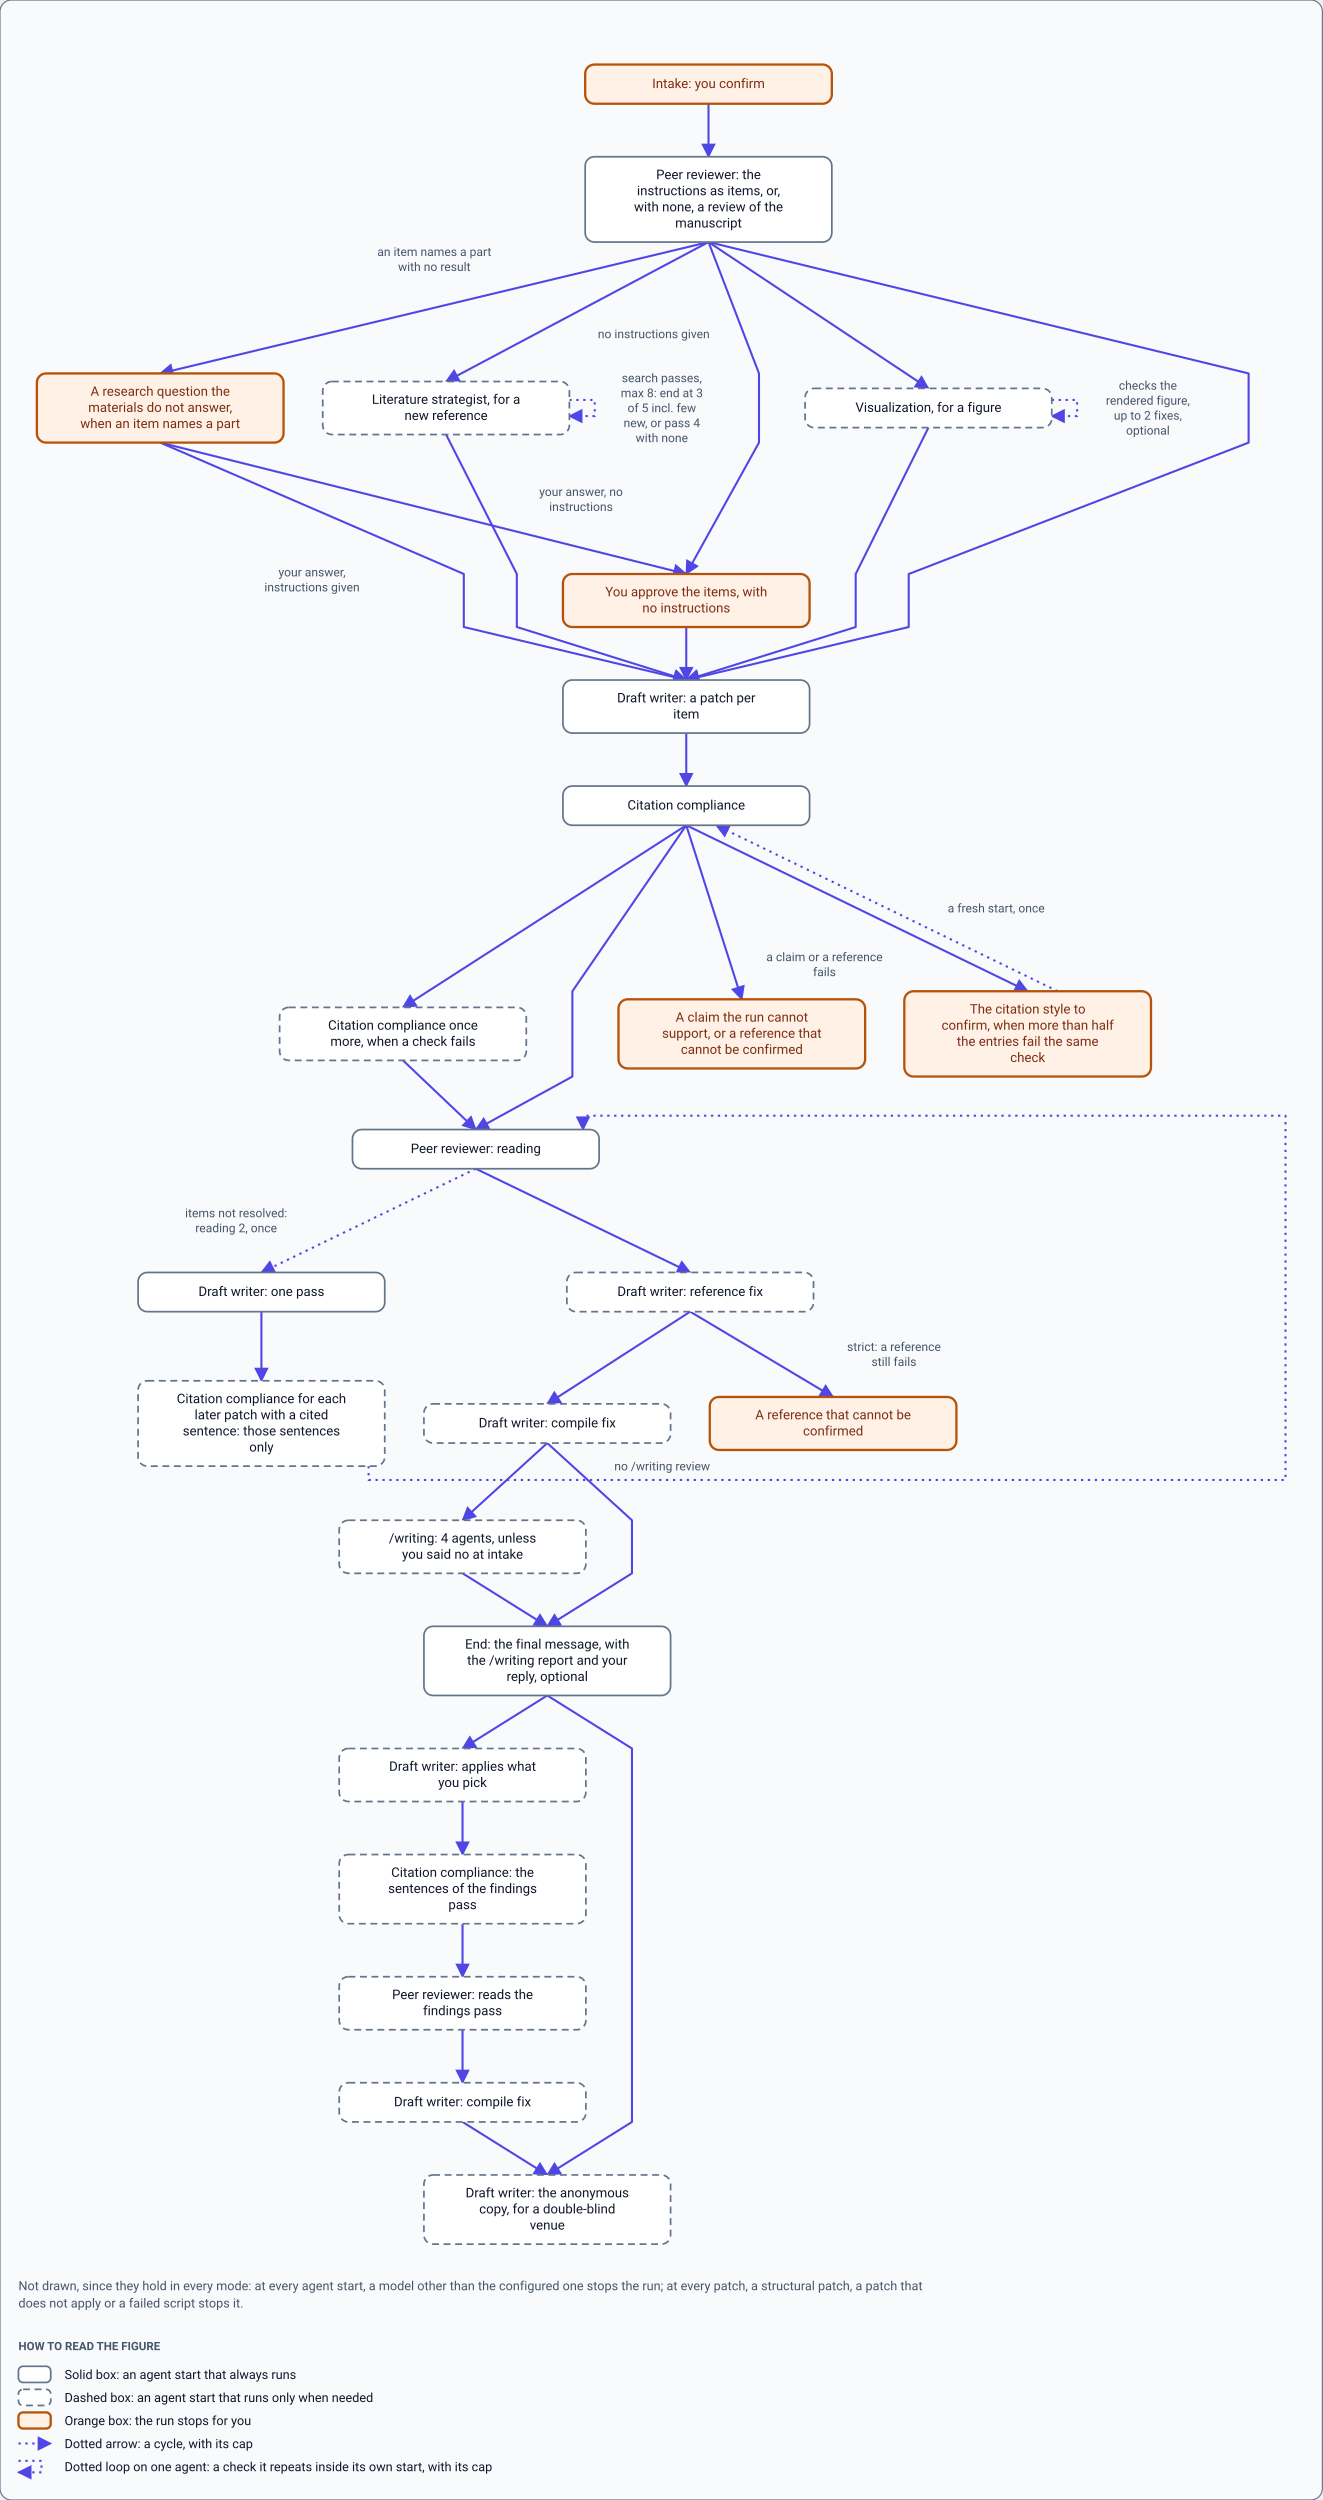
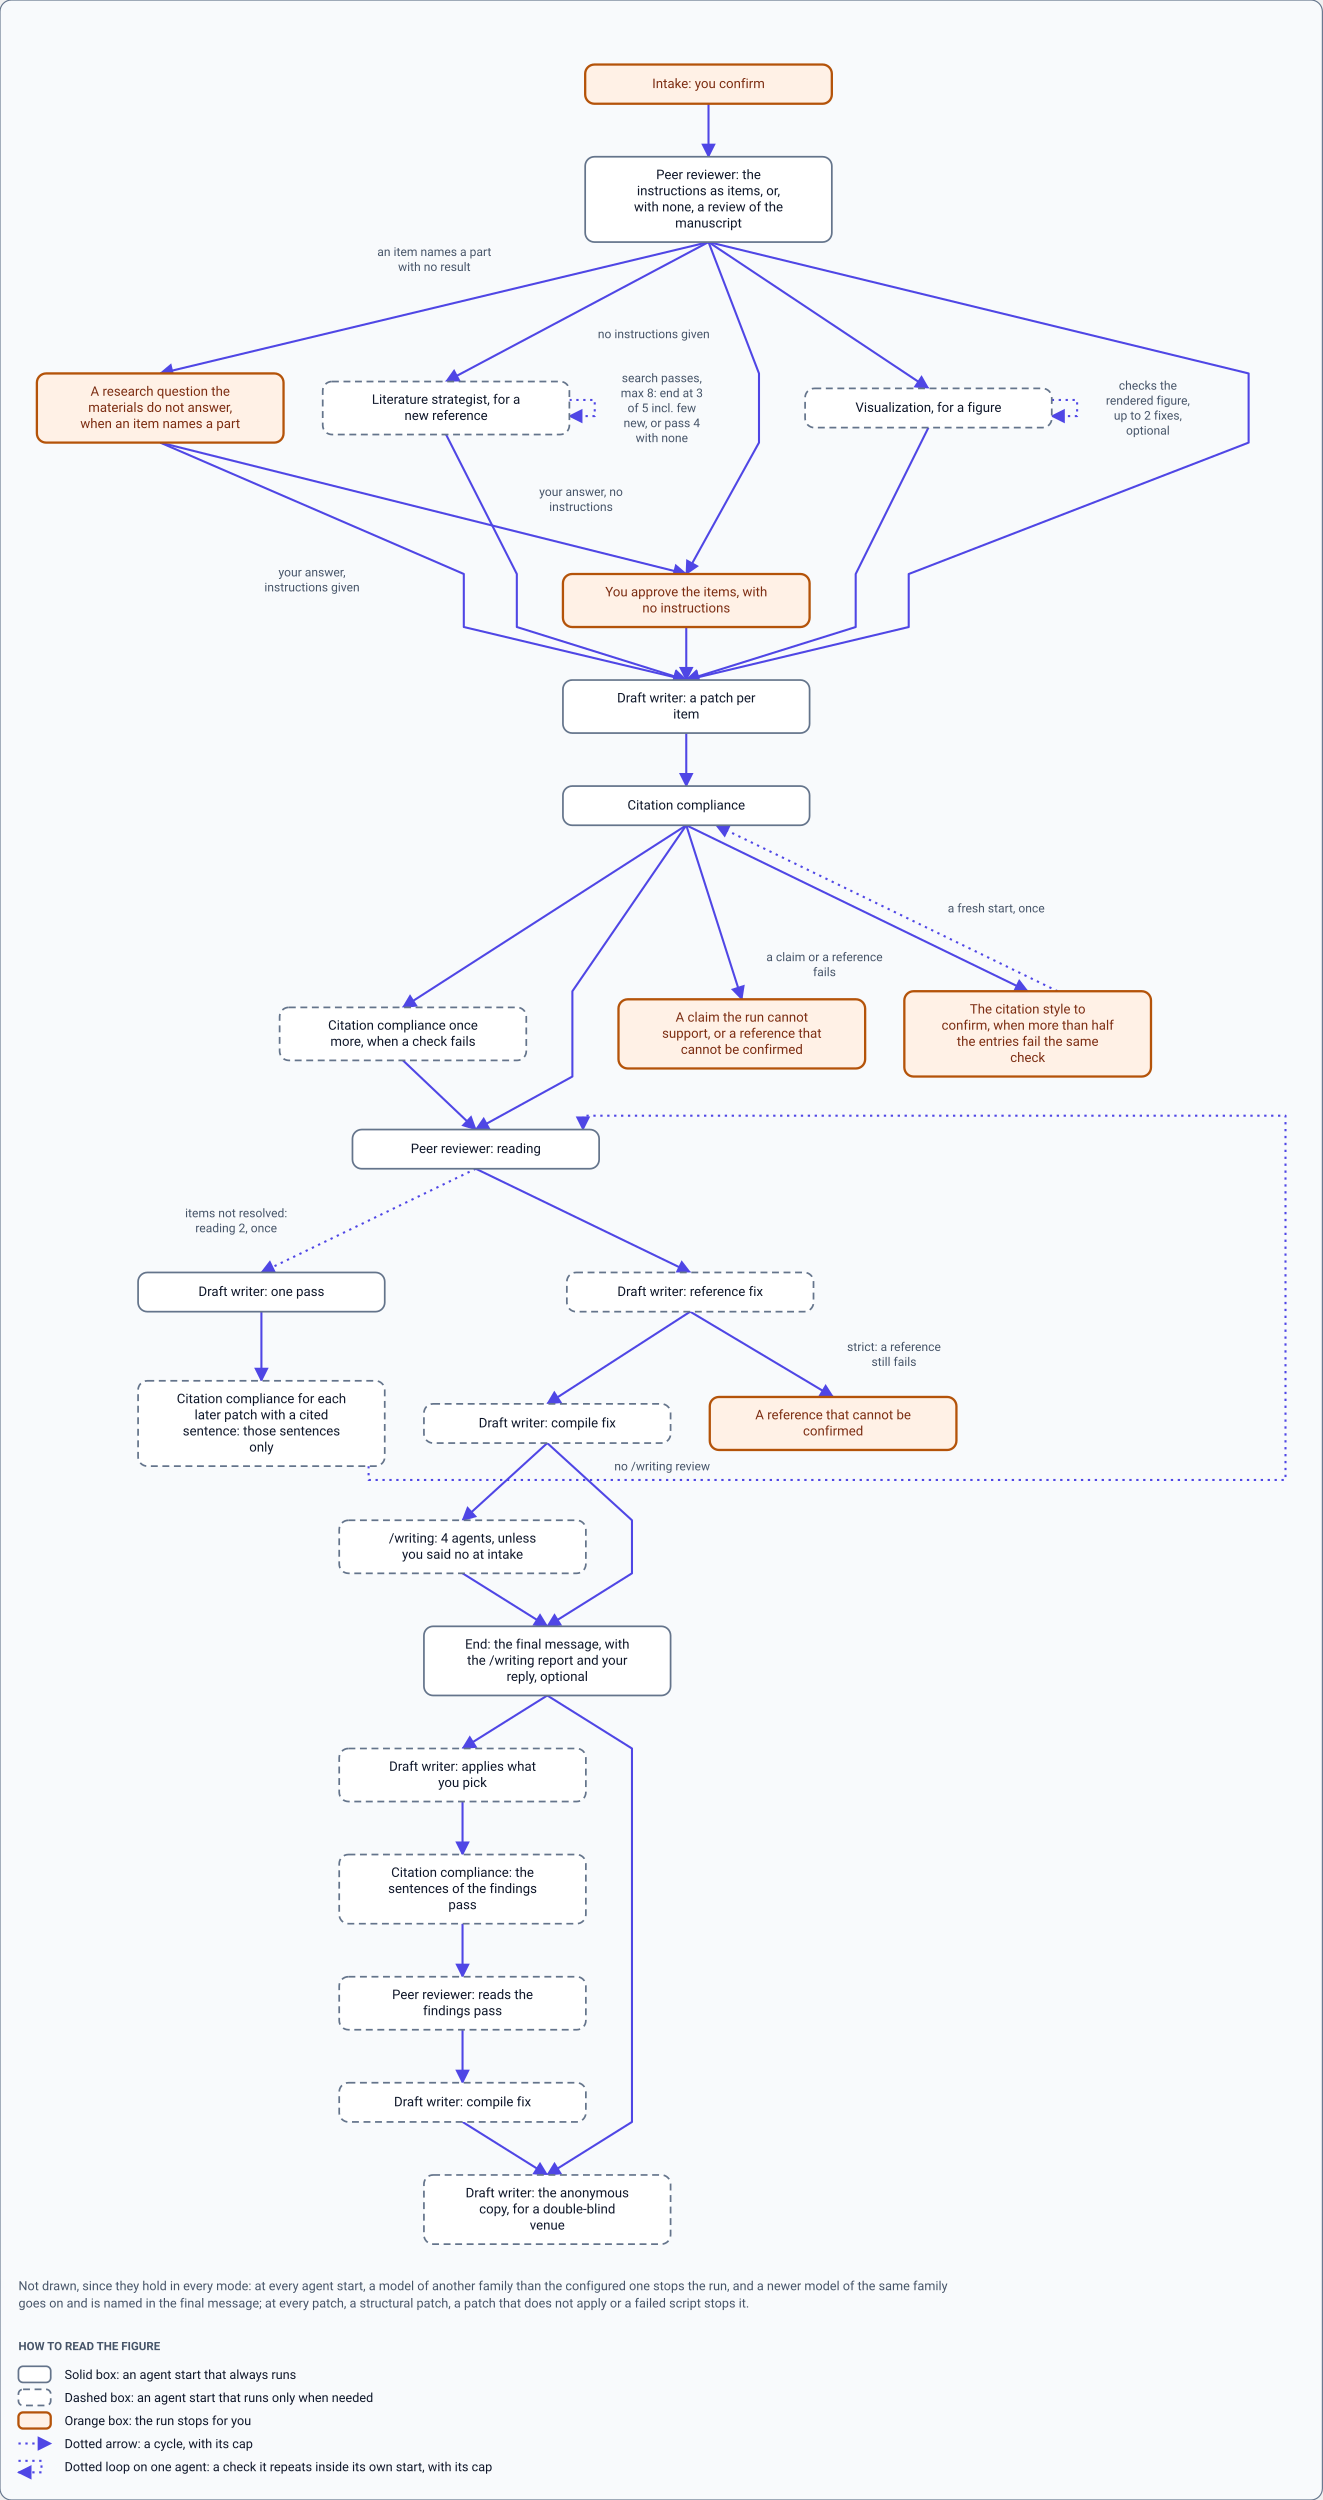
<svg xmlns="http://www.w3.org/2000/svg" viewBox="0 0 1147.3 2169" width="1147.3" height="2169" role="img" aria-label="The revision mode of the paper skill. Boxes: Intake: you confirm (stop); Peer reviewer: the instructions as items, or, with none, a review of the manuscript (agent); A research question the materials do not answer, when an item names a part (stop); You approve the items, with no instructions (stop); Literature strategist, for a new reference (agent, only when needed); Visualization, for a figure (agent, only when needed); Draft writer: a patch per item (agent); Citation compliance (agent); Citation compliance once more, when a check fails (agent, only when needed); A claim the run cannot support, or a reference that cannot be confirmed (stop); The citation style to confirm, when more than half the entries fail the same check (stop); Peer reviewer: reading (agent); Draft writer: one pass (agent); Citation compliance for each later patch with a cited sentence: those sentences only (agent, only when needed); Draft writer: reference fix (agent, only when needed); A reference that cannot be confirmed (stop); Draft writer: compile fix (agent, only when needed); /writing: 4 agents, unless you said no at intake (agent, only when needed); End: the final message, with the /writing report and your reply, optional (agent); Draft writer: applies what you pick (agent, only when needed); Citation compliance: the sentences of the findings pass (agent, only when needed); Peer reviewer: reads the findings pass (agent, only when needed); Draft writer: compile fix (agent, only when needed); Draft writer: the anonymous copy, for a double-blind venue (agent, only when needed).">
  <defs>
    <marker id="arrow" viewBox="0 0 10 10" refX="9" refY="5" markerWidth="7" markerHeight="7" orient="auto">
      <path d="M0,0 L10,5 L0,10 z" fill="#4f46e5" />
    </marker>
  </defs>
  <rect x="0" y="0" width="1147.3" height="2169" rx="10" fill="#f8fafc" stroke="#64748b" />
  <path d="M614.7,90 L614.7,136" fill="none" stroke="#4f46e5" stroke-width="1.8" marker-end="url(#arrow)" stroke-linejoin="round" />
  <path d="M614.7,210 L658.5,324 L658.5,384 L595.4,498" fill="none" stroke="#4f46e5" stroke-width="1.8" marker-end="url(#arrow)" stroke-linejoin="round" />
  <path d="M614.7,210 L139,324" fill="none" stroke="#4f46e5" stroke-width="1.8" marker-end="url(#arrow)" stroke-linejoin="round" />
  <path d="M139,384 L595.4,498" fill="none" stroke="#4f46e5" stroke-width="1.8" marker-end="url(#arrow)" stroke-linejoin="round" />
  <path d="M139,384 L402.4,498 L402.4,544 L595.4,590" fill="none" stroke="#4f46e5" stroke-width="1.8" marker-end="url(#arrow)" stroke-linejoin="round" />
  <path d="M595.4,544 L595.4,590" fill="none" stroke="#4f46e5" stroke-width="1.8" marker-end="url(#arrow)" stroke-linejoin="round" />
  <path d="M614.7,210 L387,331" fill="none" stroke="#4f46e5" stroke-width="1.8" marker-end="url(#arrow)" stroke-linejoin="round" />
  <path d="M614.7,210 L805.5,337" fill="none" stroke="#4f46e5" stroke-width="1.8" marker-end="url(#arrow)" stroke-linejoin="round" />
  <path d="M614.7,210 L1083.3,324 L1083.3,384 L788.4,498 L788.4,544 L595.4,590" fill="none" stroke="#4f46e5" stroke-width="1.8" marker-end="url(#arrow)" stroke-linejoin="round" />
  <path d="M387,377 L448.4,498 L448.4,544 L595.4,590" fill="none" stroke="#4f46e5" stroke-width="1.8" marker-end="url(#arrow)" stroke-linejoin="round" />
  <path d="M805.5,371 L742.4,498 L742.4,544 L595.4,590" fill="none" stroke="#4f46e5" stroke-width="1.8" marker-end="url(#arrow)" stroke-linejoin="round" />
  <path d="M595.4,636 L595.4,682" fill="none" stroke="#4f46e5" stroke-width="1.8" marker-end="url(#arrow)" stroke-linejoin="round" />
  <path d="M595.4,716 L643.6,867" fill="none" stroke="#4f46e5" stroke-width="1.8" marker-end="url(#arrow)" stroke-linejoin="round" />
  <path d="M595.4,716 L891.6,860" fill="none" stroke="#4f46e5" stroke-width="1.8" marker-end="url(#arrow)" stroke-linejoin="round" />
  <path d="M595.4,716 L349.6,874" fill="none" stroke="#4f46e5" stroke-width="1.8" marker-end="url(#arrow)" stroke-linejoin="round" />
  <path d="M595.4,716 L496.6,860 L496.6,934 L412.8,980" fill="none" stroke="#4f46e5" stroke-width="1.8" marker-end="url(#arrow)" stroke-linejoin="round" />
  <path d="M349.6,920 L412.8,980" fill="none" stroke="#4f46e5" stroke-width="1.8" marker-end="url(#arrow)" stroke-linejoin="round" />
  <path d="M412.8,1014 L226.8,1104" fill="none" stroke="#4f46e5" stroke-width="1.8" stroke-dasharray="2 4" marker-end="url(#arrow)" stroke-linejoin="round" />
  <path d="M226.8,1138 L226.8,1198" fill="none" stroke="#4f46e5" stroke-width="1.8" marker-end="url(#arrow)" stroke-linejoin="round" />
  <path d="M412.8,1014 L598.8,1104" fill="none" stroke="#4f46e5" stroke-width="1.8" marker-end="url(#arrow)" stroke-linejoin="round" />
  <path d="M598.8,1138 L722.8,1212" fill="none" stroke="#4f46e5" stroke-width="1.8" marker-end="url(#arrow)" stroke-linejoin="round" />
  <path d="M598.8,1138 L474.8,1218" fill="none" stroke="#4f46e5" stroke-width="1.8" marker-end="url(#arrow)" stroke-linejoin="round" />
  <path d="M474.8,1252 L401.3,1319" fill="none" stroke="#4f46e5" stroke-width="1.8" marker-end="url(#arrow)" stroke-linejoin="round" />
  <path d="M401.3,1365 L474.8,1411" fill="none" stroke="#4f46e5" stroke-width="1.8" marker-end="url(#arrow)" stroke-linejoin="round" />
  <path d="M474.8,1252 L548.3,1319 L548.3,1365 L474.8,1411" fill="none" stroke="#4f46e5" stroke-width="1.8" marker-end="url(#arrow)" stroke-linejoin="round" />
  <path d="M474.8,1471 L401.3,1517" fill="none" stroke="#4f46e5" stroke-width="1.8" marker-end="url(#arrow)" stroke-linejoin="round" />
  <path d="M401.3,1563 L401.3,1609" fill="none" stroke="#4f46e5" stroke-width="1.8" marker-end="url(#arrow)" stroke-linejoin="round" />
  <path d="M401.3,1669 L401.3,1715" fill="none" stroke="#4f46e5" stroke-width="1.8" marker-end="url(#arrow)" stroke-linejoin="round" />
  <path d="M401.3,1761 L401.3,1807" fill="none" stroke="#4f46e5" stroke-width="1.8" marker-end="url(#arrow)" stroke-linejoin="round" />
  <path d="M474.8,1471 L548.3,1517 L548.3,1563 L548.3,1609 L548.3,1669 L548.3,1715 L548.3,1761 L548.3,1807 L548.3,1841 L474.8,1887" fill="none" stroke="#4f46e5" stroke-width="1.8" marker-end="url(#arrow)" stroke-linejoin="round" />
  <path d="M401.3,1841 L474.8,1887" fill="none" stroke="#4f46e5" stroke-width="1.8" marker-end="url(#arrow)" stroke-linejoin="round" />
  <path d="M917.6,860 L621.4,716" fill="none" stroke="#4f46e5" stroke-width="1.8" stroke-dasharray="2 4" marker-end="url(#arrow)" stroke-linejoin="round" />
  <path d="M319.8,1272 L319.8,1284 L1115.3,1284 L1115.3,968 L505.8,968 L505.8,980" fill="none" stroke="#4f46e5" stroke-width="1.8" stroke-dasharray="2 4" marker-end="url(#arrow)" stroke-linejoin="round" />
  <path d="M494,347 L516,347 L516,361 L494,361" fill="none" stroke="#4f46e5" stroke-width="1.8" stroke-dasharray="2 4" marker-end="url(#arrow)" stroke-linejoin="round" />
  <path d="M912.5,347 L934.5,347 L934.5,361 L912.5,361" fill="none" stroke="#4f46e5" stroke-width="1.8" stroke-dasharray="2 4" marker-end="url(#arrow)" stroke-linejoin="round" />
  <rect x="507.7" y="56" width="214" height="34" rx="8" fill="#fff1e6" stroke="#b45309" stroke-width="2" />
  <text x="614.7" y="76.4" font-family="ui-sans-serif, -apple-system, 'Segoe UI', Roboto, Helvetica, Arial, sans-serif" font-size="11.5" fill="#7c2d12" font-weight="400" text-anchor="middle">Intake: you confirm</text>
  <rect x="507.7" y="136" width="214" height="74" rx="8" fill="#ffffff" stroke="#64748b" stroke-width="1.5" />
  <text x="614.7" y="155.4" font-family="ui-sans-serif, -apple-system, 'Segoe UI', Roboto, Helvetica, Arial, sans-serif" font-size="11.5" fill="#0f172a" font-weight="400" text-anchor="middle">Peer reviewer: the</text>
  <text x="614.7" y="169.4" font-family="ui-sans-serif, -apple-system, 'Segoe UI', Roboto, Helvetica, Arial, sans-serif" font-size="11.5" fill="#0f172a" font-weight="400" text-anchor="middle">instructions as items, or,</text>
  <text x="614.7" y="183.4" font-family="ui-sans-serif, -apple-system, 'Segoe UI', Roboto, Helvetica, Arial, sans-serif" font-size="11.5" fill="#0f172a" font-weight="400" text-anchor="middle">with none, a review of the</text>
  <text x="614.7" y="197.4" font-family="ui-sans-serif, -apple-system, 'Segoe UI', Roboto, Helvetica, Arial, sans-serif" font-size="11.5" fill="#0f172a" font-weight="400" text-anchor="middle">manuscript</text>
  <rect x="32" y="324" width="214" height="60" rx="8" fill="#fff1e6" stroke="#b45309" stroke-width="2" />
  <text x="139" y="343.4" font-family="ui-sans-serif, -apple-system, 'Segoe UI', Roboto, Helvetica, Arial, sans-serif" font-size="11.5" fill="#7c2d12" font-weight="400" text-anchor="middle">A research question the</text>
  <text x="139" y="357.4" font-family="ui-sans-serif, -apple-system, 'Segoe UI', Roboto, Helvetica, Arial, sans-serif" font-size="11.5" fill="#7c2d12" font-weight="400" text-anchor="middle">materials do not answer,</text>
  <text x="139" y="371.4" font-family="ui-sans-serif, -apple-system, 'Segoe UI', Roboto, Helvetica, Arial, sans-serif" font-size="11.5" fill="#7c2d12" font-weight="400" text-anchor="middle">when an item names a part</text>
  <rect x="488.4" y="498" width="214" height="46" rx="8" fill="#fff1e6" stroke="#b45309" stroke-width="2" />
  <text x="595.4" y="517.4" font-family="ui-sans-serif, -apple-system, 'Segoe UI', Roboto, Helvetica, Arial, sans-serif" font-size="11.5" fill="#7c2d12" font-weight="400" text-anchor="middle">You approve the items, with</text>
  <text x="595.4" y="531.4" font-family="ui-sans-serif, -apple-system, 'Segoe UI', Roboto, Helvetica, Arial, sans-serif" font-size="11.5" fill="#7c2d12" font-weight="400" text-anchor="middle">no instructions</text>
  <rect x="280" y="331" width="214" height="46" rx="8" fill="#ffffff" stroke="#64748b" stroke-width="1.5" stroke-dasharray="6 4" />
  <text x="387" y="350.4" font-family="ui-sans-serif, -apple-system, 'Segoe UI', Roboto, Helvetica, Arial, sans-serif" font-size="11.5" fill="#0f172a" font-weight="400" text-anchor="middle">Literature strategist, for a</text>
  <text x="387" y="364.4" font-family="ui-sans-serif, -apple-system, 'Segoe UI', Roboto, Helvetica, Arial, sans-serif" font-size="11.5" fill="#0f172a" font-weight="400" text-anchor="middle">new reference</text>
  <rect x="698.5" y="337" width="214" height="34" rx="8" fill="#ffffff" stroke="#64748b" stroke-width="1.5" stroke-dasharray="6 4" />
  <text x="805.5" y="357.4" font-family="ui-sans-serif, -apple-system, 'Segoe UI', Roboto, Helvetica, Arial, sans-serif" font-size="11.5" fill="#0f172a" font-weight="400" text-anchor="middle">Visualization, for a figure</text>
  <rect x="488.4" y="590" width="214" height="46" rx="8" fill="#ffffff" stroke="#64748b" stroke-width="1.5" />
  <text x="595.4" y="609.4" font-family="ui-sans-serif, -apple-system, 'Segoe UI', Roboto, Helvetica, Arial, sans-serif" font-size="11.5" fill="#0f172a" font-weight="400" text-anchor="middle">Draft writer: a patch per</text>
  <text x="595.4" y="623.4" font-family="ui-sans-serif, -apple-system, 'Segoe UI', Roboto, Helvetica, Arial, sans-serif" font-size="11.5" fill="#0f172a" font-weight="400" text-anchor="middle">item</text>
  <rect x="488.4" y="682" width="214" height="34" rx="8" fill="#ffffff" stroke="#64748b" stroke-width="1.5" />
  <text x="595.4" y="702.4" font-family="ui-sans-serif, -apple-system, 'Segoe UI', Roboto, Helvetica, Arial, sans-serif" font-size="11.5" fill="#0f172a" font-weight="400" text-anchor="middle">Citation compliance</text>
  <rect x="242.6" y="874" width="214" height="46" rx="8" fill="#ffffff" stroke="#64748b" stroke-width="1.5" stroke-dasharray="6 4" />
  <text x="349.6" y="893.4" font-family="ui-sans-serif, -apple-system, 'Segoe UI', Roboto, Helvetica, Arial, sans-serif" font-size="11.5" fill="#0f172a" font-weight="400" text-anchor="middle">Citation compliance once</text>
  <text x="349.6" y="907.4" font-family="ui-sans-serif, -apple-system, 'Segoe UI', Roboto, Helvetica, Arial, sans-serif" font-size="11.5" fill="#0f172a" font-weight="400" text-anchor="middle">more, when a check fails</text>
  <rect x="536.6" y="867" width="214" height="60" rx="8" fill="#fff1e6" stroke="#b45309" stroke-width="2" />
  <text x="643.6" y="886.4" font-family="ui-sans-serif, -apple-system, 'Segoe UI', Roboto, Helvetica, Arial, sans-serif" font-size="11.5" fill="#7c2d12" font-weight="400" text-anchor="middle">A claim the run cannot</text>
  <text x="643.6" y="900.4" font-family="ui-sans-serif, -apple-system, 'Segoe UI', Roboto, Helvetica, Arial, sans-serif" font-size="11.5" fill="#7c2d12" font-weight="400" text-anchor="middle">support, or a reference that</text>
  <text x="643.6" y="914.4" font-family="ui-sans-serif, -apple-system, 'Segoe UI', Roboto, Helvetica, Arial, sans-serif" font-size="11.5" fill="#7c2d12" font-weight="400" text-anchor="middle">cannot be confirmed</text>
  <rect x="784.6" y="860" width="214" height="74" rx="8" fill="#fff1e6" stroke="#b45309" stroke-width="2" />
  <text x="891.6" y="879.4" font-family="ui-sans-serif, -apple-system, 'Segoe UI', Roboto, Helvetica, Arial, sans-serif" font-size="11.5" fill="#7c2d12" font-weight="400" text-anchor="middle">The citation style to</text>
  <text x="891.6" y="893.4" font-family="ui-sans-serif, -apple-system, 'Segoe UI', Roboto, Helvetica, Arial, sans-serif" font-size="11.5" fill="#7c2d12" font-weight="400" text-anchor="middle">confirm, when more than half</text>
  <text x="891.6" y="907.4" font-family="ui-sans-serif, -apple-system, 'Segoe UI', Roboto, Helvetica, Arial, sans-serif" font-size="11.5" fill="#7c2d12" font-weight="400" text-anchor="middle">the entries fail the same</text>
  <text x="891.6" y="921.4" font-family="ui-sans-serif, -apple-system, 'Segoe UI', Roboto, Helvetica, Arial, sans-serif" font-size="11.5" fill="#7c2d12" font-weight="400" text-anchor="middle">check</text>
  <rect x="305.8" y="980" width="214" height="34" rx="8" fill="#ffffff" stroke="#64748b" stroke-width="1.5" />
  <text x="412.8" y="1000.4" font-family="ui-sans-serif, -apple-system, 'Segoe UI', Roboto, Helvetica, Arial, sans-serif" font-size="11.5" fill="#0f172a" font-weight="400" text-anchor="middle">Peer reviewer: reading</text>
  <rect x="119.8" y="1104" width="214" height="34" rx="8" fill="#ffffff" stroke="#64748b" stroke-width="1.5" />
  <text x="226.8" y="1124.4" font-family="ui-sans-serif, -apple-system, 'Segoe UI', Roboto, Helvetica, Arial, sans-serif" font-size="11.5" fill="#0f172a" font-weight="400" text-anchor="middle">Draft writer: one pass</text>
  <rect x="119.8" y="1198" width="214" height="74" rx="8" fill="#ffffff" stroke="#64748b" stroke-width="1.5" stroke-dasharray="6 4" />
  <text x="226.8" y="1217.4" font-family="ui-sans-serif, -apple-system, 'Segoe UI', Roboto, Helvetica, Arial, sans-serif" font-size="11.5" fill="#0f172a" font-weight="400" text-anchor="middle">Citation compliance for each</text>
  <text x="226.8" y="1231.4" font-family="ui-sans-serif, -apple-system, 'Segoe UI', Roboto, Helvetica, Arial, sans-serif" font-size="11.5" fill="#0f172a" font-weight="400" text-anchor="middle">later patch with a cited</text>
  <text x="226.8" y="1245.4" font-family="ui-sans-serif, -apple-system, 'Segoe UI', Roboto, Helvetica, Arial, sans-serif" font-size="11.5" fill="#0f172a" font-weight="400" text-anchor="middle">sentence: those sentences</text>
  <text x="226.8" y="1259.4" font-family="ui-sans-serif, -apple-system, 'Segoe UI', Roboto, Helvetica, Arial, sans-serif" font-size="11.5" fill="#0f172a" font-weight="400" text-anchor="middle">only</text>
  <rect x="491.8" y="1104" width="214" height="34" rx="8" fill="#ffffff" stroke="#64748b" stroke-width="1.5" stroke-dasharray="6 4" />
  <text x="598.8" y="1124.4" font-family="ui-sans-serif, -apple-system, 'Segoe UI', Roboto, Helvetica, Arial, sans-serif" font-size="11.5" fill="#0f172a" font-weight="400" text-anchor="middle">Draft writer: reference fix</text>
  <rect x="615.8" y="1212" width="214" height="46" rx="8" fill="#fff1e6" stroke="#b45309" stroke-width="2" />
  <text x="722.8" y="1231.4" font-family="ui-sans-serif, -apple-system, 'Segoe UI', Roboto, Helvetica, Arial, sans-serif" font-size="11.5" fill="#7c2d12" font-weight="400" text-anchor="middle">A reference that cannot be</text>
  <text x="722.8" y="1245.4" font-family="ui-sans-serif, -apple-system, 'Segoe UI', Roboto, Helvetica, Arial, sans-serif" font-size="11.5" fill="#7c2d12" font-weight="400" text-anchor="middle">confirmed</text>
  <rect x="367.8" y="1218" width="214" height="34" rx="8" fill="#ffffff" stroke="#64748b" stroke-width="1.5" stroke-dasharray="6 4" />
  <text x="474.8" y="1238.4" font-family="ui-sans-serif, -apple-system, 'Segoe UI', Roboto, Helvetica, Arial, sans-serif" font-size="11.5" fill="#0f172a" font-weight="400" text-anchor="middle">Draft writer: compile fix</text>
  <rect x="294.3" y="1319" width="214" height="46" rx="8" fill="#ffffff" stroke="#64748b" stroke-width="1.5" stroke-dasharray="6 4" />
  <text x="401.3" y="1338.4" font-family="ui-sans-serif, -apple-system, 'Segoe UI', Roboto, Helvetica, Arial, sans-serif" font-size="11.5" fill="#0f172a" font-weight="400" text-anchor="middle">/writing: 4 agents, unless</text>
  <text x="401.3" y="1352.4" font-family="ui-sans-serif, -apple-system, 'Segoe UI', Roboto, Helvetica, Arial, sans-serif" font-size="11.5" fill="#0f172a" font-weight="400" text-anchor="middle">you said no at intake</text>
  <rect x="367.8" y="1411" width="214" height="60" rx="8" fill="#ffffff" stroke="#64748b" stroke-width="1.5" />
  <text x="474.8" y="1430.4" font-family="ui-sans-serif, -apple-system, 'Segoe UI', Roboto, Helvetica, Arial, sans-serif" font-size="11.5" fill="#0f172a" font-weight="400" text-anchor="middle">End: the final message, with</text>
  <text x="474.8" y="1444.4" font-family="ui-sans-serif, -apple-system, 'Segoe UI', Roboto, Helvetica, Arial, sans-serif" font-size="11.5" fill="#0f172a" font-weight="400" text-anchor="middle">the /writing report and your</text>
  <text x="474.8" y="1458.4" font-family="ui-sans-serif, -apple-system, 'Segoe UI', Roboto, Helvetica, Arial, sans-serif" font-size="11.5" fill="#0f172a" font-weight="400" text-anchor="middle">reply, optional</text>
  <rect x="294.3" y="1517" width="214" height="46" rx="8" fill="#ffffff" stroke="#64748b" stroke-width="1.5" stroke-dasharray="6 4" />
  <text x="401.3" y="1536.4" font-family="ui-sans-serif, -apple-system, 'Segoe UI', Roboto, Helvetica, Arial, sans-serif" font-size="11.5" fill="#0f172a" font-weight="400" text-anchor="middle">Draft writer: applies what</text>
  <text x="401.3" y="1550.4" font-family="ui-sans-serif, -apple-system, 'Segoe UI', Roboto, Helvetica, Arial, sans-serif" font-size="11.5" fill="#0f172a" font-weight="400" text-anchor="middle">you pick</text>
  <rect x="294.3" y="1609" width="214" height="60" rx="8" fill="#ffffff" stroke="#64748b" stroke-width="1.5" stroke-dasharray="6 4" />
  <text x="401.3" y="1628.4" font-family="ui-sans-serif, -apple-system, 'Segoe UI', Roboto, Helvetica, Arial, sans-serif" font-size="11.5" fill="#0f172a" font-weight="400" text-anchor="middle">Citation compliance: the</text>
  <text x="401.3" y="1642.4" font-family="ui-sans-serif, -apple-system, 'Segoe UI', Roboto, Helvetica, Arial, sans-serif" font-size="11.5" fill="#0f172a" font-weight="400" text-anchor="middle">sentences of the findings</text>
  <text x="401.3" y="1656.4" font-family="ui-sans-serif, -apple-system, 'Segoe UI', Roboto, Helvetica, Arial, sans-serif" font-size="11.5" fill="#0f172a" font-weight="400" text-anchor="middle">pass</text>
  <rect x="294.3" y="1715" width="214" height="46" rx="8" fill="#ffffff" stroke="#64748b" stroke-width="1.5" stroke-dasharray="6 4" />
  <text x="401.3" y="1734.4" font-family="ui-sans-serif, -apple-system, 'Segoe UI', Roboto, Helvetica, Arial, sans-serif" font-size="11.5" fill="#0f172a" font-weight="400" text-anchor="middle">Peer reviewer: reads the</text>
  <text x="401.3" y="1748.4" font-family="ui-sans-serif, -apple-system, 'Segoe UI', Roboto, Helvetica, Arial, sans-serif" font-size="11.5" fill="#0f172a" font-weight="400" text-anchor="middle">findings pass</text>
  <rect x="294.3" y="1807" width="214" height="34" rx="8" fill="#ffffff" stroke="#64748b" stroke-width="1.5" stroke-dasharray="6 4" />
  <text x="401.3" y="1827.4" font-family="ui-sans-serif, -apple-system, 'Segoe UI', Roboto, Helvetica, Arial, sans-serif" font-size="11.5" fill="#0f172a" font-weight="400" text-anchor="middle">Draft writer: compile fix</text>
  <rect x="367.8" y="1887" width="214" height="60" rx="8" fill="#ffffff" stroke="#64748b" stroke-width="1.5" stroke-dasharray="6 4" />
  <text x="474.8" y="1906.4" font-family="ui-sans-serif, -apple-system, 'Segoe UI', Roboto, Helvetica, Arial, sans-serif" font-size="11.5" fill="#0f172a" font-weight="400" text-anchor="middle">Draft writer: the anonymous</text>
  <text x="474.8" y="1920.4" font-family="ui-sans-serif, -apple-system, 'Segoe UI', Roboto, Helvetica, Arial, sans-serif" font-size="11.5" fill="#0f172a" font-weight="400" text-anchor="middle">copy, for a double-blind</text>
  <text x="474.8" y="1934.4" font-family="ui-sans-serif, -apple-system, 'Segoe UI', Roboto, Helvetica, Arial, sans-serif" font-size="11.5" fill="#0f172a" font-weight="400" text-anchor="middle">venue</text>
  <text x="567.2" y="293.4" font-family="ui-sans-serif, -apple-system, 'Segoe UI', Roboto, Helvetica, Arial, sans-serif" font-size="10.5" fill="#475569" font-weight="400" text-anchor="middle" stroke="#f8fafc" stroke-width="4" stroke-linejoin="round" paint-order="stroke">no instructions given</text>
  <text x="376.8" y="222.1" font-family="ui-sans-serif, -apple-system, 'Segoe UI', Roboto, Helvetica, Arial, sans-serif" font-size="10.5" fill="#475569" font-weight="400" text-anchor="middle" stroke="#f8fafc" stroke-width="4" stroke-linejoin="round" paint-order="stroke">an item names a part</text>
  <text x="376.8" y="235.1" font-family="ui-sans-serif, -apple-system, 'Segoe UI', Roboto, Helvetica, Arial, sans-serif" font-size="10.5" fill="#475569" font-weight="400" text-anchor="middle" stroke="#f8fafc" stroke-width="4" stroke-linejoin="round" paint-order="stroke">with no result</text>
  <text x="504.1" y="430.3" font-family="ui-sans-serif, -apple-system, 'Segoe UI', Roboto, Helvetica, Arial, sans-serif" font-size="10.5" fill="#475569" font-weight="400" text-anchor="middle" stroke="#f8fafc" stroke-width="4" stroke-linejoin="round" paint-order="stroke">your answer, no</text>
  <text x="504.1" y="443.3" font-family="ui-sans-serif, -apple-system, 'Segoe UI', Roboto, Helvetica, Arial, sans-serif" font-size="10.5" fill="#475569" font-weight="400" text-anchor="middle" stroke="#f8fafc" stroke-width="4" stroke-linejoin="round" paint-order="stroke">instructions</text>
  <text x="270.7" y="500.1" font-family="ui-sans-serif, -apple-system, 'Segoe UI', Roboto, Helvetica, Arial, sans-serif" font-size="10.5" fill="#475569" font-weight="400" text-anchor="middle" stroke="#f8fafc" stroke-width="4" stroke-linejoin="round" paint-order="stroke">your answer,</text>
  <text x="270.7" y="513.1" font-family="ui-sans-serif, -apple-system, 'Segoe UI', Roboto, Helvetica, Arial, sans-serif" font-size="10.5" fill="#475569" font-weight="400" text-anchor="middle" stroke="#f8fafc" stroke-width="4" stroke-linejoin="round" paint-order="stroke">instructions given</text>
  <text x="715.3" y="833.9" font-family="ui-sans-serif, -apple-system, 'Segoe UI', Roboto, Helvetica, Arial, sans-serif" font-size="10.5" fill="#475569" font-weight="400" text-anchor="middle" stroke="#f8fafc" stroke-width="4" stroke-linejoin="round" paint-order="stroke">a claim or a reference</text>
  <text x="715.3" y="846.9" font-family="ui-sans-serif, -apple-system, 'Segoe UI', Roboto, Helvetica, Arial, sans-serif" font-size="10.5" fill="#475569" font-weight="400" text-anchor="middle" stroke="#f8fafc" stroke-width="4" stroke-linejoin="round" paint-order="stroke">fails</text>
  <text x="204.9" y="1056.1" font-family="ui-sans-serif, -apple-system, 'Segoe UI', Roboto, Helvetica, Arial, sans-serif" font-size="10.5" fill="#475569" font-weight="400" text-anchor="middle" stroke="#f8fafc" stroke-width="4" stroke-linejoin="round" paint-order="stroke">items not resolved:</text>
  <text x="204.9" y="1069.1" font-family="ui-sans-serif, -apple-system, 'Segoe UI', Roboto, Helvetica, Arial, sans-serif" font-size="10.5" fill="#475569" font-weight="400" text-anchor="middle" stroke="#f8fafc" stroke-width="4" stroke-linejoin="round" paint-order="stroke">reading 2, once</text>
  <text x="775.6" y="1172.1" font-family="ui-sans-serif, -apple-system, 'Segoe UI', Roboto, Helvetica, Arial, sans-serif" font-size="10.5" fill="#475569" font-weight="400" text-anchor="middle" stroke="#f8fafc" stroke-width="4" stroke-linejoin="round" paint-order="stroke">strict: a reference</text>
  <text x="775.6" y="1185.1" font-family="ui-sans-serif, -apple-system, 'Segoe UI', Roboto, Helvetica, Arial, sans-serif" font-size="10.5" fill="#475569" font-weight="400" text-anchor="middle" stroke="#f8fafc" stroke-width="4" stroke-linejoin="round" paint-order="stroke">still fails</text>
  <text x="574.5" y="1275.7" font-family="ui-sans-serif, -apple-system, 'Segoe UI', Roboto, Helvetica, Arial, sans-serif" font-size="10.5" fill="#475569" font-weight="400" text-anchor="middle" stroke="#f8fafc" stroke-width="4" stroke-linejoin="round" paint-order="stroke">no /writing review</text>
  <text x="864.3" y="791.6" font-family="ui-sans-serif, -apple-system, 'Segoe UI', Roboto, Helvetica, Arial, sans-serif" font-size="10.5" fill="#475569" font-weight="400" text-anchor="middle" stroke="#f8fafc" stroke-width="4" stroke-linejoin="round" paint-order="stroke">a fresh start, once</text>
  <text x="574.2" y="331.6" font-family="ui-sans-serif, -apple-system, 'Segoe UI', Roboto, Helvetica, Arial, sans-serif" font-size="10.5" fill="#475569" font-weight="400" text-anchor="middle" stroke="#f8fafc" stroke-width="4" stroke-linejoin="round" paint-order="stroke">search passes,</text>
  <text x="574.2" y="344.6" font-family="ui-sans-serif, -apple-system, 'Segoe UI', Roboto, Helvetica, Arial, sans-serif" font-size="10.5" fill="#475569" font-weight="400" text-anchor="middle" stroke="#f8fafc" stroke-width="4" stroke-linejoin="round" paint-order="stroke">max 8: end at 3</text>
  <text x="574.2" y="357.6" font-family="ui-sans-serif, -apple-system, 'Segoe UI', Roboto, Helvetica, Arial, sans-serif" font-size="10.5" fill="#475569" font-weight="400" text-anchor="middle" stroke="#f8fafc" stroke-width="4" stroke-linejoin="round" paint-order="stroke">of 5 incl. few</text>
  <text x="574.2" y="370.6" font-family="ui-sans-serif, -apple-system, 'Segoe UI', Roboto, Helvetica, Arial, sans-serif" font-size="10.5" fill="#475569" font-weight="400" text-anchor="middle" stroke="#f8fafc" stroke-width="4" stroke-linejoin="round" paint-order="stroke">new, or pass 4</text>
  <text x="574.2" y="383.6" font-family="ui-sans-serif, -apple-system, 'Segoe UI', Roboto, Helvetica, Arial, sans-serif" font-size="10.5" fill="#475569" font-weight="400" text-anchor="middle" stroke="#f8fafc" stroke-width="4" stroke-linejoin="round" paint-order="stroke">with none</text>
  <text x="995.9" y="338.1" font-family="ui-sans-serif, -apple-system, 'Segoe UI', Roboto, Helvetica, Arial, sans-serif" font-size="10.5" fill="#475569" font-weight="400" text-anchor="middle" stroke="#f8fafc" stroke-width="4" stroke-linejoin="round" paint-order="stroke">checks the</text>
  <text x="995.9" y="351.1" font-family="ui-sans-serif, -apple-system, 'Segoe UI', Roboto, Helvetica, Arial, sans-serif" font-size="10.5" fill="#475569" font-weight="400" text-anchor="middle" stroke="#f8fafc" stroke-width="4" stroke-linejoin="round" paint-order="stroke">rendered figure,</text>
  <text x="995.9" y="364.1" font-family="ui-sans-serif, -apple-system, 'Segoe UI', Roboto, Helvetica, Arial, sans-serif" font-size="10.5" fill="#475569" font-weight="400" text-anchor="middle" stroke="#f8fafc" stroke-width="4" stroke-linejoin="round" paint-order="stroke">up to 2 fixes,</text>
  <text x="995.9" y="377.1" font-family="ui-sans-serif, -apple-system, 'Segoe UI', Roboto, Helvetica, Arial, sans-serif" font-size="10.5" fill="#475569" font-weight="400" text-anchor="middle" stroke="#f8fafc" stroke-width="4" stroke-linejoin="round" paint-order="stroke">optional</text>
-   <text x="16" y="1987" font-family="ui-sans-serif, -apple-system, 'Segoe UI', Roboto, Helvetica, Arial, sans-serif" font-size="11" fill="#475569" font-weight="400" text-anchor="start">Not drawn, since they hold in every mode: at every agent start, a model other than the configured one stops the run; at every patch, a structural patch, a patch that</text>
-   <text x="16" y="2002" font-family="ui-sans-serif, -apple-system, 'Segoe UI', Roboto, Helvetica, Arial, sans-serif" font-size="11" fill="#475569" font-weight="400" text-anchor="start">does not apply or a failed script stops it.</text>
+   <text x="16" y="1987" font-family="ui-sans-serif, -apple-system, 'Segoe UI', Roboto, Helvetica, Arial, sans-serif" font-size="11" fill="#475569" font-weight="400" text-anchor="start">Not drawn, since they hold in every mode: at every agent start, a model of another family than the configured one stops the run, and a newer model of the same family</text>
+   <text x="16" y="2002" font-family="ui-sans-serif, -apple-system, 'Segoe UI', Roboto, Helvetica, Arial, sans-serif" font-size="11" fill="#475569" font-weight="400" text-anchor="start">goes on and is named in the final message; at every patch, a structural patch, a patch that does not apply or a failed script stops it.</text>
  <text x="16" y="2039" font-family="ui-sans-serif, -apple-system, 'Segoe UI', Roboto, Helvetica, Arial, sans-serif" font-size="10" fill="#475569" font-weight="700" text-anchor="start">HOW TO READ THE FIGURE</text>
  <rect x="16" y="2053" width="28" height="14" rx="4" fill="#ffffff" stroke="#64748b" stroke-width="1.5" />
  <text x="56" y="2064" font-family="ui-sans-serif, -apple-system, 'Segoe UI', Roboto, Helvetica, Arial, sans-serif" font-size="11" fill="#0f172a" font-weight="400" text-anchor="start">Solid box: an agent start that always runs</text>
  <rect x="16" y="2073" width="28" height="14" rx="4" fill="#ffffff" stroke="#64748b" stroke-width="1.5" stroke-dasharray="6 4" />
  <text x="56" y="2084" font-family="ui-sans-serif, -apple-system, 'Segoe UI', Roboto, Helvetica, Arial, sans-serif" font-size="11" fill="#0f172a" font-weight="400" text-anchor="start">Dashed box: an agent start that runs only when needed</text>
  <rect x="16" y="2093" width="28" height="14" rx="4" fill="#fff1e6" stroke="#b45309" stroke-width="2" />
  <text x="56" y="2104" font-family="ui-sans-serif, -apple-system, 'Segoe UI', Roboto, Helvetica, Arial, sans-serif" font-size="11" fill="#0f172a" font-weight="400" text-anchor="start">Orange box: the run stops for you</text>
  <path d="M16,2120 L44,2120" fill="none" stroke="#4f46e5" stroke-width="1.8" stroke-dasharray="2 4" marker-end="url(#arrow)" stroke-linejoin="round" />
  <text x="56" y="2124" font-family="ui-sans-serif, -apple-system, 'Segoe UI', Roboto, Helvetica, Arial, sans-serif" font-size="11" fill="#0f172a" font-weight="400" text-anchor="start">Dotted arrow: a cycle, with its cap</text>
  <path d="M16,2135 L36,2135 L36,2145 L16,2145" fill="none" stroke="#4f46e5" stroke-width="1.8" stroke-dasharray="2 4" marker-end="url(#arrow)" stroke-linejoin="round" />
  <text x="56" y="2144" font-family="ui-sans-serif, -apple-system, 'Segoe UI', Roboto, Helvetica, Arial, sans-serif" font-size="11" fill="#0f172a" font-weight="400" text-anchor="start">Dotted loop on one agent: a check it repeats inside its own start, with its cap</text>
</svg>
